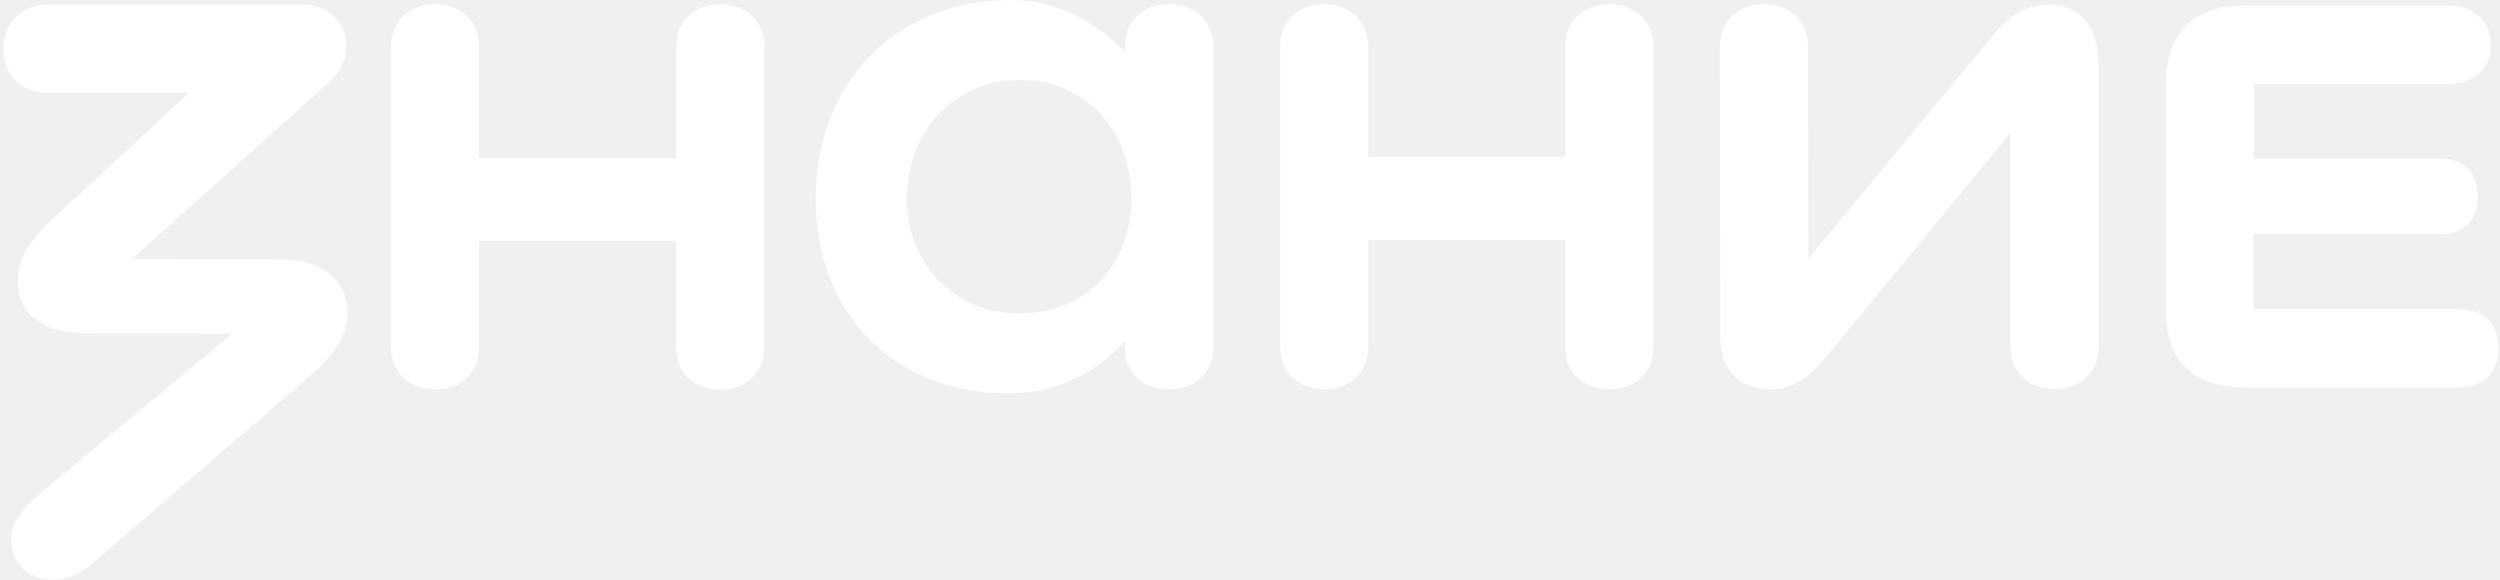
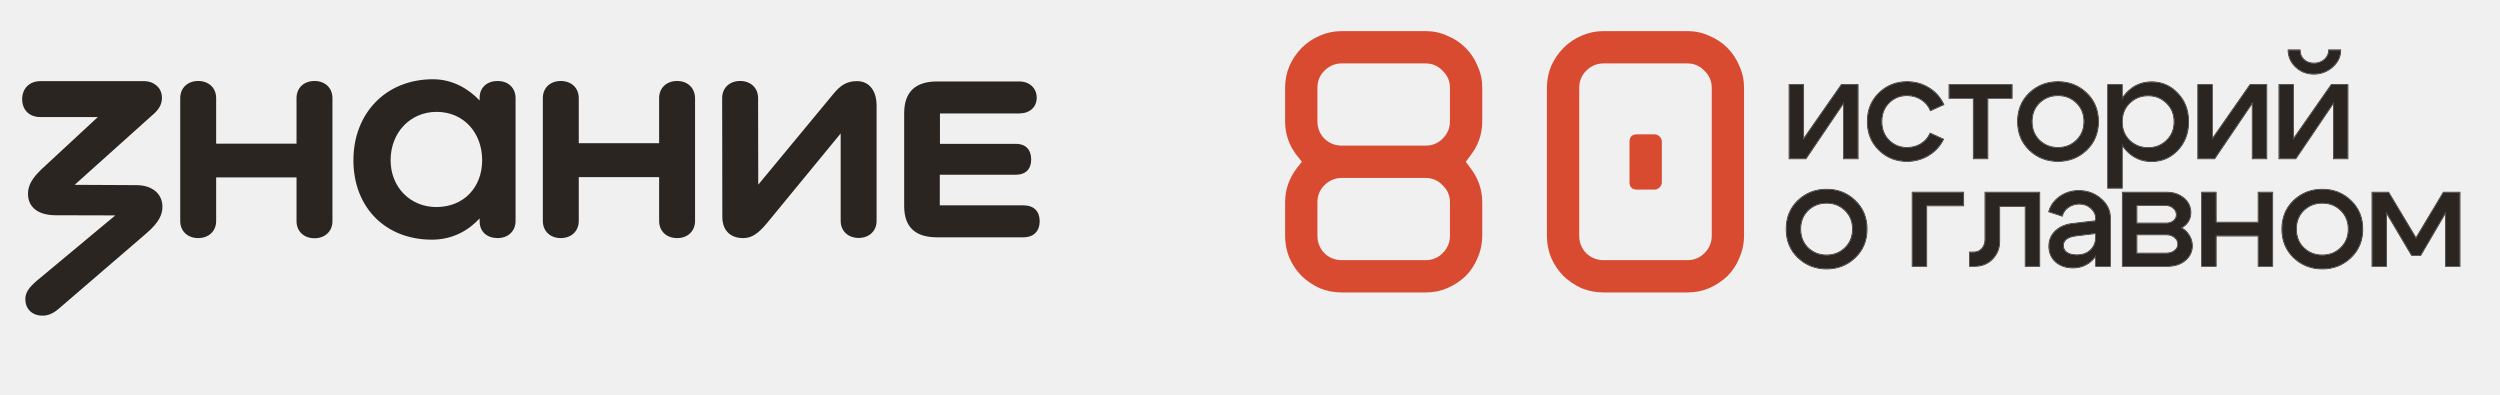
- <svg xmlns="http://www.w3.org/2000/svg" xml:space="preserve" width="647" height="150" viewBox="0 0 647 150" preserveAspectRatio="xMidYMid meet">
-   <style>
-     .st0 { fill: #fff; }
-   </style>
-   <path d="M73.5 67.2 34.2 67l49.4-44.3.6-.5c3.8-3.4 5.4-6.6 5.4-10.4 0-2-.5-3.9-1.5-5.6-2-3-5.4-4.9-9.6-5h-66C5.4 1.2.9 6 .9 12.6.9 19.5 5.4 24 12.5 24h36.4L13.3 57C7 63 4.6 67.5 4.6 72.7c0 8.7 6.7 13.6 17.5 13.6l37.9.1-49.5 41.2c-5.1 4.3-7.6 7.7-7.6 11.9 0 6 4 10.3 10.4 10.5 3.2.2 6.9-1 10.6-4.2l55.8-48c8.4-7.2 10.2-12.2 10.2-17 0-7.9-6.3-13.6-16.4-13.6zM530.6 1.2c-6.5 0-10.6 2.8-15 8.2L468 66.9l-.1-54.9c0-6.7-4.9-10.9-11.4-10.9S445.1 5.3 445.1 12l.1 75.2c0 9.7 6.1 13.6 13.1 13.6 5.5 0 9.5-2.6 15.4-9.7l46.6-56.7v55.4c0 6.7 4.9 10.9 11.4 10.9s11.4-4.2 11.4-10.9v-73c0-9.5-4.6-15.6-12.5-15.6zM636.1 80h-52.9V60.6h48.2c6.5 0 9.8-3.8 9.8-9.7S638 41 631.5 41h-48.2V21.7h50.3c6.6 0 11.1-3.9 11.1-10 0-6-4.5-10.3-11.1-10.3h-52.2c-13.3 0-20.8 6.4-20.8 20.1v59c0 13.7 7.5 19.8 20.8 19.8h54.8c7 0 10.4-4.3 10.4-10.3-.1-6.1-3.5-10-10.5-10zM302.6 1.1c-6.5 0-11.4 4-11.4 10.6v1.8C284.5 6.4 274.4 0 261.6 0c-30.1 0-50.5 21.8-50.5 51.4 0 30 20.4 50.4 49.8 50.4 13.6 0 23.7-6.3 30.3-13.5v1.9c0 6.7 4.9 10.6 11.4 10.6S314 96.6 314 89.9v-78c-.1-6.8-5-10.8-11.4-10.8zm-38.9 80c-16.5 0-29-12.6-29-29.7 0-17.5 12.4-30.7 29.2-30.7 17.1 0 28.9 13.2 28.9 30.7 0 17.1-11.6 29.7-29.1 29.7zM186.4 1.1C179.9 1.1 175 5.3 175 12v28.9h-51V12c0-6.7-4.9-10.9-11.4-10.9S101.2 5.3 101.2 12v77.9c0 6.7 4.9 10.9 11.4 10.9S124 96.6 124 89.9V62.3h51V90c0 6.7 4.9 10.9 11.4 10.9s11.4-4.2 11.4-10.9V12c0-6.7-4.9-10.9-11.4-10.9zM416.5 1.1c-6.5 0-11.4 4.2-11.4 10.9v28.6h-51V12c0-6.7-4.9-10.9-11.4-10.9S331.3 5.3 331.3 12v77.9c0 6.7 4.9 10.9 11.4 10.9s11.4-4.2 11.4-10.9V62.1h51v27.8c0 6.7 4.9 10.9 11.4 10.9s11.4-4.2 11.4-10.9V12c-.1-6.7-4.9-10.9-11.4-10.9z" class="st0" />
+ <svg xmlns="http://www.w3.org/2000/svg" width="1325" height="209" viewBox="0 0 1325 209" fill="none">
+   <g clip-path="url(#clip0_156_134)">
+     <path d="M72.385 98.125L39.562 97.958L80.821 60.959L81.322 60.541C84.496 57.702 85.832 55.029 85.832 51.855C85.832 50.185 85.415 48.598 84.579 47.178C82.909 44.673 80.069 43.086 76.561 43.002H21.438C15.508 43.002 11.75 47.011 11.75 52.523C11.75 58.286 15.508 62.045 21.438 62.045H51.84L22.107 89.606C16.845 94.618 14.84 98.376 14.84 102.719C14.84 109.985 20.436 114.078 29.456 114.078L61.11 114.161L19.768 148.572C15.508 152.163 13.42 155.003 13.42 158.51C13.42 163.522 16.761 167.113 22.107 167.28C24.779 167.447 27.869 166.445 30.96 163.772L77.564 123.683C84.579 117.669 86.083 113.493 86.083 109.484C86.083 102.886 80.821 98.125 72.385 98.125ZM454.155 43.002C448.727 43.002 445.302 45.341 441.627 49.851L401.872 97.875L401.788 52.022C401.788 46.427 397.696 42.919 392.267 42.919C386.838 42.919 382.746 46.427 382.746 52.022L382.829 114.829C382.829 122.931 387.924 126.188 393.77 126.188C398.364 126.188 401.705 124.017 406.633 118.087L445.553 70.731V117.001C445.553 122.597 449.645 126.105 455.074 126.105C460.503 126.105 464.595 122.597 464.595 117.001V56.031C464.595 48.097 460.753 43.002 454.155 43.002ZM542.269 108.816H498.087V92.613H538.344C543.772 92.613 546.529 89.439 546.529 84.512C546.529 79.584 543.856 76.243 538.427 76.243H498.17V60.124H540.181C545.693 60.124 549.452 56.867 549.452 51.772C549.452 46.761 545.693 43.169 540.181 43.169H496.584C485.475 43.169 479.211 48.515 479.211 59.957V109.234C479.211 120.676 485.475 125.771 496.584 125.771H542.353C548.199 125.771 551.039 122.179 551.039 117.168C550.955 112.073 548.115 108.816 542.269 108.816ZM263.73 42.919C258.301 42.919 254.209 46.26 254.209 51.772V53.275C248.613 47.345 240.177 42 229.487 42C204.347 42 187.309 60.207 187.309 84.929C187.309 109.985 204.347 127.023 228.902 127.023C240.261 127.023 248.696 121.762 254.209 115.748V117.335C254.209 122.931 258.301 126.188 263.73 126.188C269.159 126.188 273.251 122.68 273.251 117.084V51.939C273.168 46.26 269.075 42.919 263.73 42.919ZM231.241 109.735C217.46 109.735 207.02 99.211 207.02 84.929C207.02 70.313 217.376 59.289 231.408 59.289C245.69 59.289 255.545 70.313 255.545 84.929C255.545 99.211 245.857 109.735 231.241 109.735ZM166.68 42.919C161.251 42.919 157.158 46.427 157.158 52.022V76.16H114.563V52.022C114.563 46.427 110.471 42.919 105.042 42.919C99.613 42.919 95.521 46.427 95.521 52.022V117.084C95.521 122.68 99.613 126.188 105.042 126.188C110.471 126.188 114.563 122.68 114.563 117.084V94.033H157.158V117.168C157.158 122.764 161.251 126.272 166.68 126.272C172.108 126.272 176.201 122.764 176.201 117.168V52.022C176.201 46.427 172.108 42.919 166.68 42.919ZM358.859 42.919C353.43 42.919 349.338 46.427 349.338 52.022V75.909H306.743V52.022C306.743 46.427 302.65 42.919 297.221 42.919C291.793 42.919 287.7 46.427 287.7 52.022V117.084C287.7 122.68 291.793 126.188 297.221 126.188C302.65 126.188 306.743 122.68 306.743 117.084V93.866H349.338V117.084C349.338 122.68 353.43 126.188 358.859 126.188C364.288 126.188 368.38 122.68 368.38 117.084V52.022C368.297 46.427 364.288 42.919 358.859 42.919Z" fill="#2B2522" />
+   </g>
+   <mask id="path-2-outside-1_156_134" maskUnits="userSpaceOnUse" x="945.805" y="25.592" width="359" height="118" fill="black">
+     <rect fill="white" x="945.805" y="25.592" width="359" height="118" />
+     <path d="M984.635 84H977.225V54.282L957.101 84H948.365V45H955.775V73.938L975.977 45H984.635V84Z" />
+     <path d="M1001.13 54.438C998.532 57.038 997.232 60.366 997.232 64.422C997.232 68.478 998.532 71.806 1001.13 74.406C1003.73 77.006 1006.93 78.306 1010.73 78.306C1013.43 78.306 1015.87 77.656 1018.06 76.356C1020.29 75.004 1021.96 73.132 1023.05 70.74L1029.91 73.86C1028.15 77.396 1025.55 80.204 1022.11 82.284C1018.68 84.364 1014.89 85.404 1010.73 85.404C1004.9 85.404 999.962 83.428 995.906 79.476C991.85 75.524 989.822 70.506 989.822 64.422C989.822 58.338 991.85 53.32 995.906 49.368C999.962 45.416 1004.9 43.44 1010.73 43.44C1014.99 43.44 1018.84 44.506 1022.27 46.638C1025.75 48.77 1028.35 51.682 1030.07 55.374L1023.21 58.494C1022.11 55.998 1020.45 54.048 1018.21 52.644C1015.98 51.24 1013.48 50.538 1010.73 50.538C1006.93 50.538 1003.73 51.838 1001.13 54.438Z" />
+     <path d="M1066.28 45V51.942H1053.41V84H1046V51.942H1033.13V45H1066.28Z" />
+     <path d="M1080.85 54.438C1078.19 57.038 1076.87 60.366 1076.87 64.422C1076.87 68.478 1078.19 71.806 1080.85 74.406C1083.55 77.006 1086.85 78.306 1090.75 78.306C1094.65 78.306 1097.93 77.006 1100.58 74.406C1103.28 71.806 1104.64 68.478 1104.64 64.422C1104.64 60.366 1103.28 57.038 1100.58 54.438C1097.93 51.838 1094.65 50.538 1090.75 50.538C1086.85 50.538 1083.55 51.838 1080.85 54.438ZM1075.62 79.476C1071.51 75.524 1069.46 70.506 1069.46 64.422C1069.46 58.338 1071.51 53.32 1075.62 49.368C1079.78 45.416 1084.82 43.44 1090.75 43.44C1096.68 43.44 1101.7 45.416 1105.81 49.368C1109.97 53.32 1112.05 58.338 1112.05 64.422C1112.05 70.506 1109.97 75.524 1105.81 79.476C1101.7 83.428 1096.68 85.404 1090.75 85.404C1084.82 85.404 1079.78 83.428 1075.62 79.476Z" />
+     <path d="M1117.24 45H1124.65V99.6H1117.24V45ZM1128.62 54.594C1125.97 57.194 1124.65 60.522 1124.65 64.578C1124.65 68.582 1125.97 71.884 1128.62 74.484C1131.33 77.084 1134.63 78.384 1138.53 78.384C1142.43 78.384 1145.71 77.084 1148.36 74.484C1151.06 71.884 1152.41 68.582 1152.41 64.578C1152.41 60.522 1151.06 57.194 1148.36 54.594C1145.71 51.942 1142.43 50.616 1138.53 50.616C1134.63 50.616 1131.33 51.942 1128.62 54.594ZM1126.91 79.554C1123.32 75.602 1121.53 70.61 1121.53 64.578C1121.53 58.494 1123.32 53.476 1126.91 49.524C1130.55 45.52 1135.02 43.518 1140.32 43.518C1145.78 43.518 1150.39 45.52 1154.13 49.524C1157.93 53.476 1159.82 58.468 1159.82 64.5C1159.82 70.532 1157.93 75.55 1154.13 79.554C1150.39 83.506 1145.78 85.482 1140.32 85.482C1135.02 85.482 1130.55 83.506 1126.91 79.554Z" />
+     <path d="M1201.25 84H1193.84V54.282L1173.71 84H1164.98V45H1172.39V73.938L1192.59 45H1201.25V84Z" />
+     <path d="M1226.32 39.15C1222.58 39.15 1219.41 37.928 1216.81 35.484C1214.21 33.04 1212.88 30.076 1212.83 26.592H1218.91C1218.91 28.62 1219.62 30.31 1221.02 31.662C1222.42 32.962 1224.22 33.612 1226.4 33.612C1228.64 33.612 1230.51 32.936 1232.02 31.584C1233.58 30.18 1234.36 28.516 1234.36 26.592H1240.44C1240.44 29.972 1239.04 32.91 1236.23 35.406C1233.42 37.902 1230.12 39.15 1226.32 39.15ZM1244.26 84H1236.85V54.282L1216.73 84H1207.99V45H1215.4V73.938L1235.61 45H1244.26V84Z" />
+     <path d="M958.193 111.438C955.541 114.038 954.215 117.366 954.215 121.422C954.215 125.478 955.541 128.806 958.193 131.406C960.897 134.006 964.199 135.306 968.099 135.306C971.999 135.306 975.275 134.006 977.927 131.406C980.631 128.806 981.983 125.478 981.983 121.422C981.983 117.366 980.631 114.038 977.927 111.438C975.275 108.838 971.999 107.538 968.099 107.538C964.199 107.538 960.897 108.838 958.193 111.438ZM952.967 136.476C948.859 132.524 946.805 127.506 946.805 121.422C946.805 115.338 948.859 110.32 952.967 106.368C957.127 102.416 962.171 100.44 968.099 100.44C974.027 100.44 979.045 102.416 983.153 106.368C987.313 110.32 989.393 115.338 989.393 121.422C989.393 127.506 987.313 132.524 983.153 136.476C979.045 140.428 974.027 142.404 968.099 142.404C962.171 142.404 957.127 140.428 952.967 136.476Z" />
+     <path d="M1013.6 141V102H1040.59V108.942H1021.01V141H1013.6Z" />
+     <path d="M1045.81 133.746C1047.83 133.746 1049.39 133.096 1050.49 131.796C1051.63 130.496 1052.2 128.858 1052.2 126.882V102H1080.91V141H1073.5V109.254H1059.69V127.974C1059.69 131.51 1058.47 134.578 1056.02 137.178C1053.58 139.726 1050.43 141 1046.59 141H1044.01V133.746H1045.81Z" />
+     <path d="M1110.85 123.606L1100.55 124.854C1095.82 125.426 1093.45 127.194 1093.45 130.158C1093.45 131.718 1094.1 132.966 1095.4 133.902C1096.7 134.786 1098.47 135.228 1100.71 135.228C1103.78 135.228 1106.22 134.344 1108.04 132.576C1109.91 130.808 1110.85 128.468 1110.85 125.556H1113.66C1113.66 130.236 1112.23 134.136 1109.37 137.256C1106.51 140.324 1102.94 141.858 1098.68 141.858C1094.99 141.858 1091.95 140.818 1089.55 138.738C1087.21 136.606 1086.04 133.876 1086.04 130.548C1086.04 127.272 1087.19 124.568 1089.48 122.436C1091.76 120.252 1094.88 118.952 1098.84 118.536L1110.85 117.132V115.884C1110.85 113.752 1109.99 111.906 1108.27 110.346C1106.56 108.786 1104.5 108.006 1102.11 108.006C1099.88 108.006 1097.9 108.604 1096.18 109.8C1094.47 110.996 1093.38 112.53 1092.91 114.402L1085.97 112.14C1086.95 108.864 1088.9 106.212 1091.82 104.184C1094.73 102.156 1098.03 101.142 1101.72 101.142C1106.25 101.142 1110.15 102.546 1113.42 105.354C1116.7 108.162 1118.34 111.49 1118.34 115.338V141H1110.85V123.606Z" />
+     <path d="M1147.45 108.708H1132.4V118.38H1148.07C1149.63 118.38 1150.93 117.964 1151.97 117.132C1153.07 116.248 1153.61 115.156 1153.61 113.856C1153.61 112.348 1153.01 111.126 1151.82 110.19C1150.67 109.202 1149.22 108.708 1147.45 108.708ZM1148.23 124.308H1132.4V134.292H1148.23C1150 134.292 1151.45 133.824 1152.6 132.888C1153.79 131.952 1154.39 130.808 1154.39 129.456C1154.39 127.948 1153.79 126.726 1152.6 125.79C1151.45 124.802 1150 124.308 1148.23 124.308ZM1149.01 141H1124.99V102H1148.23C1151.87 102 1154.91 103.014 1157.36 105.042C1159.8 107.07 1161.02 109.644 1161.02 112.764C1161.02 114.48 1160.55 116.066 1159.62 117.522C1158.73 118.926 1157.49 119.992 1155.87 120.72C1157.69 121.656 1159.12 122.982 1160.16 124.698C1161.26 126.362 1161.8 128.234 1161.8 130.314C1161.8 133.33 1160.58 135.878 1158.14 137.958C1155.69 139.986 1152.65 141 1149.01 141Z" />
+     <path d="M1167.01 141V102H1174.42V117.912H1196.97V102H1204.38V141H1196.97V124.932H1174.42V141H1167.01Z" />
+     <path d="M1220.93 111.438C1218.27 114.038 1216.95 117.366 1216.95 121.422C1216.95 125.478 1218.27 128.806 1220.93 131.406C1223.63 134.006 1226.93 135.306 1230.83 135.306C1234.73 135.306 1238.01 134.006 1240.66 131.406C1243.36 128.806 1244.72 125.478 1244.72 121.422C1244.72 117.366 1243.36 114.038 1240.66 111.438C1238.01 108.838 1234.73 107.538 1230.83 107.538C1226.93 107.538 1223.63 108.838 1220.93 111.438ZM1215.7 136.476C1211.59 132.524 1209.54 127.506 1209.54 121.422C1209.54 115.338 1211.59 110.32 1215.7 106.368C1219.86 102.416 1224.9 100.44 1230.83 100.44C1236.76 100.44 1241.78 102.416 1245.89 106.368C1250.05 110.32 1252.13 115.338 1252.13 121.422C1252.13 127.506 1250.05 132.524 1245.89 136.476C1241.78 140.428 1236.76 142.404 1230.83 142.404C1224.9 142.404 1219.86 140.428 1215.7 136.476Z" />
+     <path d="M1257.31 141V102H1265.89L1280.48 126.336L1295.07 102H1303.65V141H1296.24V112.452L1282.9 135.228H1278.22L1264.72 112.452V141H1257.31Z" />
+   </mask>
+   <path d="M984.635 84H977.225V54.282L957.101 84H948.365V45H955.775V73.938L975.977 45H984.635V84Z" fill="#2B2522" />
+   <path d="M1001.13 54.438C998.532 57.038 997.232 60.366 997.232 64.422C997.232 68.478 998.532 71.806 1001.13 74.406C1003.73 77.006 1006.93 78.306 1010.73 78.306C1013.43 78.306 1015.87 77.656 1018.06 76.356C1020.29 75.004 1021.96 73.132 1023.05 70.74L1029.91 73.86C1028.15 77.396 1025.55 80.204 1022.11 82.284C1018.68 84.364 1014.89 85.404 1010.73 85.404C1004.9 85.404 999.962 83.428 995.906 79.476C991.85 75.524 989.822 70.506 989.822 64.422C989.822 58.338 991.85 53.32 995.906 49.368C999.962 45.416 1004.9 43.44 1010.73 43.44C1014.99 43.44 1018.84 44.506 1022.27 46.638C1025.75 48.77 1028.35 51.682 1030.07 55.374L1023.21 58.494C1022.11 55.998 1020.45 54.048 1018.21 52.644C1015.98 51.24 1013.48 50.538 1010.73 50.538C1006.93 50.538 1003.73 51.838 1001.13 54.438Z" fill="#2B2522" />
+   <path d="M1066.28 45V51.942H1053.41V84H1046V51.942H1033.13V45H1066.28Z" fill="#2B2522" />
+   <path d="M1080.85 54.438C1078.19 57.038 1076.87 60.366 1076.87 64.422C1076.87 68.478 1078.19 71.806 1080.85 74.406C1083.55 77.006 1086.85 78.306 1090.75 78.306C1094.65 78.306 1097.93 77.006 1100.58 74.406C1103.28 71.806 1104.64 68.478 1104.64 64.422C1104.64 60.366 1103.28 57.038 1100.58 54.438C1097.93 51.838 1094.65 50.538 1090.75 50.538C1086.85 50.538 1083.55 51.838 1080.85 54.438ZM1075.62 79.476C1071.51 75.524 1069.46 70.506 1069.46 64.422C1069.46 58.338 1071.51 53.32 1075.62 49.368C1079.78 45.416 1084.82 43.44 1090.75 43.44C1096.68 43.44 1101.7 45.416 1105.81 49.368C1109.97 53.32 1112.05 58.338 1112.05 64.422C1112.05 70.506 1109.97 75.524 1105.81 79.476C1101.7 83.428 1096.68 85.404 1090.75 85.404C1084.82 85.404 1079.78 83.428 1075.62 79.476Z" fill="#2B2522" />
+   <path d="M1117.24 45H1124.65V99.6H1117.24V45ZM1128.62 54.594C1125.97 57.194 1124.65 60.522 1124.65 64.578C1124.65 68.582 1125.97 71.884 1128.62 74.484C1131.33 77.084 1134.63 78.384 1138.53 78.384C1142.43 78.384 1145.71 77.084 1148.36 74.484C1151.06 71.884 1152.41 68.582 1152.41 64.578C1152.41 60.522 1151.06 57.194 1148.36 54.594C1145.71 51.942 1142.43 50.616 1138.53 50.616C1134.63 50.616 1131.33 51.942 1128.62 54.594ZM1126.91 79.554C1123.32 75.602 1121.53 70.61 1121.53 64.578C1121.53 58.494 1123.32 53.476 1126.91 49.524C1130.55 45.52 1135.02 43.518 1140.32 43.518C1145.78 43.518 1150.39 45.52 1154.13 49.524C1157.93 53.476 1159.82 58.468 1159.82 64.5C1159.82 70.532 1157.93 75.55 1154.13 79.554C1150.39 83.506 1145.78 85.482 1140.32 85.482C1135.02 85.482 1130.55 83.506 1126.91 79.554Z" fill="#2B2522" />
+   <path d="M1201.25 84H1193.84V54.282L1173.71 84H1164.98V45H1172.39V73.938L1192.59 45H1201.25V84Z" fill="#2B2522" />
+   <path d="M1226.32 39.15C1222.58 39.15 1219.41 37.928 1216.81 35.484C1214.21 33.04 1212.88 30.076 1212.83 26.592H1218.91C1218.91 28.62 1219.62 30.31 1221.02 31.662C1222.42 32.962 1224.22 33.612 1226.4 33.612C1228.64 33.612 1230.51 32.936 1232.02 31.584C1233.58 30.18 1234.36 28.516 1234.36 26.592H1240.44C1240.44 29.972 1239.04 32.91 1236.23 35.406C1233.42 37.902 1230.12 39.15 1226.32 39.15ZM1244.26 84H1236.85V54.282L1216.73 84H1207.99V45H1215.4V73.938L1235.61 45H1244.26V84Z" fill="#2B2522" />
+   <path d="M958.193 111.438C955.541 114.038 954.215 117.366 954.215 121.422C954.215 125.478 955.541 128.806 958.193 131.406C960.897 134.006 964.199 135.306 968.099 135.306C971.999 135.306 975.275 134.006 977.927 131.406C980.631 128.806 981.983 125.478 981.983 121.422C981.983 117.366 980.631 114.038 977.927 111.438C975.275 108.838 971.999 107.538 968.099 107.538C964.199 107.538 960.897 108.838 958.193 111.438ZM952.967 136.476C948.859 132.524 946.805 127.506 946.805 121.422C946.805 115.338 948.859 110.32 952.967 106.368C957.127 102.416 962.171 100.44 968.099 100.44C974.027 100.44 979.045 102.416 983.153 106.368C987.313 110.32 989.393 115.338 989.393 121.422C989.393 127.506 987.313 132.524 983.153 136.476C979.045 140.428 974.027 142.404 968.099 142.404C962.171 142.404 957.127 140.428 952.967 136.476Z" fill="#2B2522" />
+   <path d="M1013.6 141V102H1040.59V108.942H1021.01V141H1013.6Z" fill="#2B2522" />
+   <path d="M1045.81 133.746C1047.83 133.746 1049.39 133.096 1050.49 131.796C1051.63 130.496 1052.2 128.858 1052.2 126.882V102H1080.91V141H1073.5V109.254H1059.69V127.974C1059.69 131.51 1058.47 134.578 1056.02 137.178C1053.58 139.726 1050.43 141 1046.59 141H1044.01V133.746H1045.81Z" fill="#2B2522" />
+   <path d="M1110.85 123.606L1100.55 124.854C1095.82 125.426 1093.45 127.194 1093.45 130.158C1093.45 131.718 1094.1 132.966 1095.4 133.902C1096.7 134.786 1098.47 135.228 1100.71 135.228C1103.78 135.228 1106.22 134.344 1108.04 132.576C1109.91 130.808 1110.85 128.468 1110.85 125.556H1113.66C1113.66 130.236 1112.23 134.136 1109.37 137.256C1106.51 140.324 1102.94 141.858 1098.68 141.858C1094.99 141.858 1091.95 140.818 1089.55 138.738C1087.21 136.606 1086.04 133.876 1086.04 130.548C1086.04 127.272 1087.19 124.568 1089.48 122.436C1091.76 120.252 1094.88 118.952 1098.84 118.536L1110.85 117.132V115.884C1110.85 113.752 1109.99 111.906 1108.27 110.346C1106.56 108.786 1104.5 108.006 1102.11 108.006C1099.88 108.006 1097.9 108.604 1096.18 109.8C1094.47 110.996 1093.38 112.53 1092.91 114.402L1085.97 112.14C1086.95 108.864 1088.9 106.212 1091.82 104.184C1094.73 102.156 1098.03 101.142 1101.72 101.142C1106.25 101.142 1110.15 102.546 1113.42 105.354C1116.7 108.162 1118.34 111.49 1118.34 115.338V141H1110.85V123.606Z" fill="#2B2522" />
+   <path d="M1147.45 108.708H1132.4V118.38H1148.07C1149.63 118.38 1150.93 117.964 1151.97 117.132C1153.07 116.248 1153.61 115.156 1153.61 113.856C1153.61 112.348 1153.01 111.126 1151.82 110.19C1150.67 109.202 1149.22 108.708 1147.45 108.708ZM1148.23 124.308H1132.4V134.292H1148.23C1150 134.292 1151.45 133.824 1152.6 132.888C1153.79 131.952 1154.39 130.808 1154.39 129.456C1154.39 127.948 1153.79 126.726 1152.6 125.79C1151.45 124.802 1150 124.308 1148.23 124.308ZM1149.01 141H1124.99V102H1148.23C1151.87 102 1154.91 103.014 1157.36 105.042C1159.8 107.07 1161.02 109.644 1161.02 112.764C1161.02 114.48 1160.55 116.066 1159.62 117.522C1158.73 118.926 1157.49 119.992 1155.87 120.72C1157.69 121.656 1159.12 122.982 1160.16 124.698C1161.26 126.362 1161.8 128.234 1161.8 130.314C1161.8 133.33 1160.58 135.878 1158.14 137.958C1155.69 139.986 1152.65 141 1149.01 141Z" fill="#2B2522" />
+   <path d="M1167.01 141V102H1174.42V117.912H1196.97V102H1204.38V141H1196.97V124.932H1174.42V141H1167.01Z" fill="#2B2522" />
+   <path d="M1220.93 111.438C1218.27 114.038 1216.95 117.366 1216.95 121.422C1216.95 125.478 1218.27 128.806 1220.93 131.406C1223.63 134.006 1226.93 135.306 1230.83 135.306C1234.73 135.306 1238.01 134.006 1240.66 131.406C1243.36 128.806 1244.72 125.478 1244.72 121.422C1244.72 117.366 1243.36 114.038 1240.66 111.438C1238.01 108.838 1234.73 107.538 1230.83 107.538C1226.93 107.538 1223.63 108.838 1220.93 111.438ZM1215.7 136.476C1211.59 132.524 1209.54 127.506 1209.54 121.422C1209.54 115.338 1211.59 110.32 1215.7 106.368C1219.86 102.416 1224.9 100.44 1230.83 100.44C1236.76 100.44 1241.78 102.416 1245.89 106.368C1250.05 110.32 1252.13 115.338 1252.13 121.422C1252.13 127.506 1250.05 132.524 1245.89 136.476C1241.78 140.428 1236.76 142.404 1230.83 142.404C1224.9 142.404 1219.86 140.428 1215.7 136.476Z" fill="#2B2522" />
+   <path d="M1257.31 141V102H1265.89L1280.48 126.336L1295.07 102H1303.65V141H1296.24V112.452L1282.9 135.228H1278.22L1264.72 112.452V141H1257.31Z" fill="#2B2522" />
+   <path d="M984.635 84H977.225V54.282L957.101 84H948.365V45H955.775V73.938L975.977 45H984.635V84Z" stroke="#2B2522" stroke-width="0.72" mask="url(#path-2-outside-1_156_134)" />
+   <path d="M1001.13 54.438C998.532 57.038 997.232 60.366 997.232 64.422C997.232 68.478 998.532 71.806 1001.13 74.406C1003.73 77.006 1006.93 78.306 1010.73 78.306C1013.43 78.306 1015.87 77.656 1018.06 76.356C1020.29 75.004 1021.96 73.132 1023.05 70.74L1029.91 73.86C1028.15 77.396 1025.55 80.204 1022.11 82.284C1018.68 84.364 1014.89 85.404 1010.73 85.404C1004.9 85.404 999.962 83.428 995.906 79.476C991.85 75.524 989.822 70.506 989.822 64.422C989.822 58.338 991.85 53.32 995.906 49.368C999.962 45.416 1004.9 43.44 1010.73 43.44C1014.99 43.44 1018.84 44.506 1022.27 46.638C1025.75 48.77 1028.35 51.682 1030.07 55.374L1023.21 58.494C1022.11 55.998 1020.45 54.048 1018.21 52.644C1015.98 51.24 1013.48 50.538 1010.73 50.538C1006.93 50.538 1003.73 51.838 1001.13 54.438Z" stroke="#2B2522" stroke-width="0.72" mask="url(#path-2-outside-1_156_134)" />
+   <path d="M1066.28 45V51.942H1053.41V84H1046V51.942H1033.13V45H1066.28Z" stroke="#2B2522" stroke-width="0.72" mask="url(#path-2-outside-1_156_134)" />
+   <path d="M1080.85 54.438C1078.19 57.038 1076.87 60.366 1076.87 64.422C1076.87 68.478 1078.19 71.806 1080.85 74.406C1083.55 77.006 1086.85 78.306 1090.75 78.306C1094.65 78.306 1097.93 77.006 1100.58 74.406C1103.28 71.806 1104.64 68.478 1104.64 64.422C1104.64 60.366 1103.28 57.038 1100.58 54.438C1097.93 51.838 1094.65 50.538 1090.75 50.538C1086.85 50.538 1083.55 51.838 1080.85 54.438ZM1075.62 79.476C1071.51 75.524 1069.46 70.506 1069.46 64.422C1069.46 58.338 1071.51 53.32 1075.62 49.368C1079.78 45.416 1084.82 43.44 1090.75 43.44C1096.68 43.44 1101.7 45.416 1105.81 49.368C1109.97 53.32 1112.05 58.338 1112.05 64.422C1112.05 70.506 1109.97 75.524 1105.81 79.476C1101.7 83.428 1096.68 85.404 1090.75 85.404C1084.82 85.404 1079.78 83.428 1075.62 79.476Z" stroke="#2B2522" stroke-width="0.72" mask="url(#path-2-outside-1_156_134)" />
+   <path d="M1117.24 45H1124.65V99.6H1117.24V45ZM1128.62 54.594C1125.97 57.194 1124.65 60.522 1124.65 64.578C1124.65 68.582 1125.97 71.884 1128.62 74.484C1131.33 77.084 1134.63 78.384 1138.53 78.384C1142.43 78.384 1145.71 77.084 1148.36 74.484C1151.06 71.884 1152.41 68.582 1152.41 64.578C1152.41 60.522 1151.06 57.194 1148.36 54.594C1145.71 51.942 1142.43 50.616 1138.53 50.616C1134.63 50.616 1131.33 51.942 1128.62 54.594ZM1126.91 79.554C1123.32 75.602 1121.53 70.61 1121.53 64.578C1121.53 58.494 1123.32 53.476 1126.91 49.524C1130.55 45.52 1135.02 43.518 1140.32 43.518C1145.78 43.518 1150.39 45.52 1154.13 49.524C1157.93 53.476 1159.82 58.468 1159.82 64.5C1159.82 70.532 1157.93 75.55 1154.13 79.554C1150.39 83.506 1145.78 85.482 1140.32 85.482C1135.02 85.482 1130.55 83.506 1126.91 79.554Z" stroke="#2B2522" stroke-width="0.72" mask="url(#path-2-outside-1_156_134)" />
+   <path d="M1201.25 84H1193.84V54.282L1173.71 84H1164.98V45H1172.39V73.938L1192.59 45H1201.25V84Z" stroke="#2B2522" stroke-width="0.72" mask="url(#path-2-outside-1_156_134)" />
+   <path d="M1226.32 39.15C1222.58 39.15 1219.41 37.928 1216.81 35.484C1214.21 33.04 1212.88 30.076 1212.83 26.592H1218.91C1218.91 28.62 1219.62 30.31 1221.02 31.662C1222.42 32.962 1224.22 33.612 1226.4 33.612C1228.64 33.612 1230.51 32.936 1232.02 31.584C1233.58 30.18 1234.36 28.516 1234.36 26.592H1240.44C1240.44 29.972 1239.04 32.91 1236.23 35.406C1233.42 37.902 1230.12 39.15 1226.32 39.15ZM1244.26 84H1236.85V54.282L1216.73 84H1207.99V45H1215.4V73.938L1235.61 45H1244.26V84Z" stroke="#2B2522" stroke-width="0.72" mask="url(#path-2-outside-1_156_134)" />
+   <path d="M958.193 111.438C955.541 114.038 954.215 117.366 954.215 121.422C954.215 125.478 955.541 128.806 958.193 131.406C960.897 134.006 964.199 135.306 968.099 135.306C971.999 135.306 975.275 134.006 977.927 131.406C980.631 128.806 981.983 125.478 981.983 121.422C981.983 117.366 980.631 114.038 977.927 111.438C975.275 108.838 971.999 107.538 968.099 107.538C964.199 107.538 960.897 108.838 958.193 111.438ZM952.967 136.476C948.859 132.524 946.805 127.506 946.805 121.422C946.805 115.338 948.859 110.32 952.967 106.368C957.127 102.416 962.171 100.44 968.099 100.44C974.027 100.44 979.045 102.416 983.153 106.368C987.313 110.32 989.393 115.338 989.393 121.422C989.393 127.506 987.313 132.524 983.153 136.476C979.045 140.428 974.027 142.404 968.099 142.404C962.171 142.404 957.127 140.428 952.967 136.476Z" stroke="#2B2522" stroke-width="0.72" mask="url(#path-2-outside-1_156_134)" />
+   <path d="M1013.6 141V102H1040.59V108.942H1021.01V141H1013.6Z" stroke="#2B2522" stroke-width="0.72" mask="url(#path-2-outside-1_156_134)" />
+   <path d="M1045.81 133.746C1047.83 133.746 1049.39 133.096 1050.49 131.796C1051.63 130.496 1052.2 128.858 1052.2 126.882V102H1080.91V141H1073.5V109.254H1059.69V127.974C1059.69 131.51 1058.47 134.578 1056.02 137.178C1053.58 139.726 1050.43 141 1046.59 141H1044.01V133.746H1045.81Z" stroke="#2B2522" stroke-width="0.72" mask="url(#path-2-outside-1_156_134)" />
+   <path d="M1110.85 123.606L1100.55 124.854C1095.82 125.426 1093.45 127.194 1093.45 130.158C1093.45 131.718 1094.1 132.966 1095.4 133.902C1096.7 134.786 1098.47 135.228 1100.71 135.228C1103.78 135.228 1106.22 134.344 1108.04 132.576C1109.91 130.808 1110.85 128.468 1110.85 125.556H1113.66C1113.66 130.236 1112.23 134.136 1109.37 137.256C1106.51 140.324 1102.94 141.858 1098.68 141.858C1094.99 141.858 1091.95 140.818 1089.55 138.738C1087.21 136.606 1086.04 133.876 1086.04 130.548C1086.04 127.272 1087.19 124.568 1089.48 122.436C1091.76 120.252 1094.88 118.952 1098.84 118.536L1110.85 117.132V115.884C1110.85 113.752 1109.99 111.906 1108.27 110.346C1106.56 108.786 1104.5 108.006 1102.11 108.006C1099.88 108.006 1097.9 108.604 1096.18 109.8C1094.47 110.996 1093.38 112.53 1092.91 114.402L1085.97 112.14C1086.95 108.864 1088.9 106.212 1091.82 104.184C1094.73 102.156 1098.03 101.142 1101.72 101.142C1106.25 101.142 1110.15 102.546 1113.42 105.354C1116.7 108.162 1118.34 111.49 1118.34 115.338V141H1110.85V123.606Z" stroke="#2B2522" stroke-width="0.72" mask="url(#path-2-outside-1_156_134)" />
+   <path d="M1147.45 108.708H1132.4V118.38H1148.07C1149.63 118.38 1150.93 117.964 1151.97 117.132C1153.07 116.248 1153.61 115.156 1153.61 113.856C1153.61 112.348 1153.01 111.126 1151.82 110.19C1150.67 109.202 1149.22 108.708 1147.45 108.708ZM1148.23 124.308H1132.4V134.292H1148.23C1150 134.292 1151.45 133.824 1152.6 132.888C1153.79 131.952 1154.39 130.808 1154.39 129.456C1154.39 127.948 1153.79 126.726 1152.6 125.79C1151.45 124.802 1150 124.308 1148.23 124.308ZM1149.01 141H1124.99V102H1148.23C1151.87 102 1154.91 103.014 1157.36 105.042C1159.8 107.07 1161.02 109.644 1161.02 112.764C1161.02 114.48 1160.55 116.066 1159.62 117.522C1158.73 118.926 1157.49 119.992 1155.87 120.72C1157.69 121.656 1159.12 122.982 1160.16 124.698C1161.26 126.362 1161.8 128.234 1161.8 130.314C1161.8 133.33 1160.58 135.878 1158.14 137.958C1155.69 139.986 1152.65 141 1149.01 141Z" stroke="#2B2522" stroke-width="0.72" mask="url(#path-2-outside-1_156_134)" />
+   <path d="M1167.01 141V102H1174.42V117.912H1196.97V102H1204.38V141H1196.97V124.932H1174.42V141H1167.01Z" stroke="#2B2522" stroke-width="0.72" mask="url(#path-2-outside-1_156_134)" />
+   <path d="M1220.93 111.438C1218.27 114.038 1216.95 117.366 1216.95 121.422C1216.95 125.478 1218.27 128.806 1220.93 131.406C1223.63 134.006 1226.93 135.306 1230.83 135.306C1234.73 135.306 1238.01 134.006 1240.66 131.406C1243.36 128.806 1244.72 125.478 1244.72 121.422C1244.72 117.366 1243.36 114.038 1240.66 111.438C1238.01 108.838 1234.73 107.538 1230.83 107.538C1226.93 107.538 1223.63 108.838 1220.93 111.438ZM1215.7 136.476C1211.59 132.524 1209.54 127.506 1209.54 121.422C1209.54 115.338 1211.59 110.32 1215.7 106.368C1219.86 102.416 1224.9 100.44 1230.83 100.44C1236.76 100.44 1241.78 102.416 1245.89 106.368C1250.05 110.32 1252.13 115.338 1252.13 121.422C1252.13 127.506 1250.05 132.524 1245.89 136.476C1241.78 140.428 1236.76 142.404 1230.83 142.404C1224.9 142.404 1219.86 140.428 1215.7 136.476Z" stroke="#2B2522" stroke-width="0.72" mask="url(#path-2-outside-1_156_134)" />
+   <path d="M1257.31 141V102H1265.89L1280.48 126.336L1295.07 102H1303.65V141H1296.24V112.452L1282.9 135.228H1278.22L1264.72 112.452V141H1257.31Z" stroke="#2B2522" stroke-width="0.72" mask="url(#path-2-outside-1_156_134)" />
+   <path d="M755.54 16.986C759.586 16.986 763.371 17.795 766.887 19.417C770.523 20.9 773.692 22.991 776.391 25.689C779.087 28.386 781.177 31.554 782.66 35.187C784.284 38.705 785.095 42.491 785.095 46.54V64.251C785.095 70.991 783.003 76.999 778.827 82.258L778.828 82.259L776.26 85.743L778.828 89.228C783.001 94.616 785.095 100.624 785.095 107.235V124.946C785.095 128.995 784.284 132.845 782.663 136.492C781.18 140.128 779.089 143.298 776.391 145.996L776.382 146.005C773.684 148.568 770.518 150.655 766.888 152.269L766.879 152.271C763.364 153.758 759.583 154.5 755.54 154.5H711.163C707.12 154.5 703.275 153.759 699.632 152.274L699.621 152.271L699.611 152.266C696.114 150.652 693.017 148.565 690.322 146.005L690.312 145.996C687.614 143.297 685.458 140.128 683.842 136.492L683.838 136.485L683.835 136.478C682.351 132.834 681.609 128.989 681.609 124.946V107.235C681.609 100.62 683.705 94.609 687.883 89.218L687.886 89.215L690.626 85.743L687.886 82.272V82.272C683.703 77.009 681.609 70.996 681.609 64.251V46.54C681.609 42.498 682.351 38.716 683.838 35.201L683.842 35.193C685.458 31.558 687.614 28.388 690.312 25.689C693.009 22.993 696.112 20.901 699.617 19.417C703.264 17.796 707.114 16.986 711.163 16.986H755.54ZM894.296 16.986C898.342 16.986 902.126 17.795 905.643 19.417C909.278 20.9 912.448 22.991 915.146 25.689C917.843 28.386 919.933 31.554 921.416 35.187C923.04 38.705 923.851 42.491 923.851 46.54V124.946C923.851 128.995 923.04 132.845 921.419 136.492C919.936 140.128 917.845 143.298 915.146 145.996L915.138 146.005C912.44 148.568 909.274 150.655 905.644 152.269L905.635 152.271C902.12 153.758 898.339 154.5 894.296 154.5H849.919C845.876 154.5 842.031 153.759 838.388 152.274L838.377 152.271L838.367 152.266C834.87 150.652 831.773 148.565 829.078 146.005L829.068 145.996C826.37 143.297 824.213 140.128 822.598 136.492L822.594 136.485L822.591 136.478C821.107 132.834 820.365 128.989 820.365 124.946V46.54C820.365 42.498 821.107 38.716 822.594 35.201L822.598 35.193C824.213 31.558 826.37 28.388 829.068 25.689C831.765 22.993 834.868 20.901 838.373 19.417C842.02 17.796 845.87 16.986 849.919 16.986H894.296ZM711.163 93.806C707.452 93.806 704.262 95.143 701.567 97.838C699.01 100.395 697.733 103.517 697.733 107.235V124.946C697.733 128.657 699.005 131.845 701.559 134.534L701.812 134.771C704.452 137.177 707.56 138.376 711.163 138.376H755.54C759.258 138.376 762.381 137.1 764.938 134.543C767.632 131.848 768.971 128.657 768.971 124.946V107.235C768.971 103.525 767.633 100.406 764.946 97.847L764.938 97.838L764.93 97.829C762.371 95.142 759.251 93.806 755.54 93.806H711.163ZM849.919 33.11C846.208 33.11 843.018 34.448 840.323 37.143C837.766 39.7 836.489 42.822 836.489 46.54V124.946C836.489 128.657 837.761 131.845 840.314 134.534L840.568 134.771C843.207 137.177 846.316 138.376 849.919 138.376H894.296C898.014 138.376 901.136 137.1 903.693 134.543C906.388 131.848 907.727 128.657 907.727 124.946V46.54C907.726 42.83 906.389 39.71 903.702 37.151L903.693 37.143L903.686 37.134C901.127 34.447 898.006 33.11 894.296 33.11H849.919ZM876.983 71.711C877.788 71.711 878.5 72.036 879.106 72.634C879.866 73.25 880.269 74.046 880.27 74.997V96.689C880.269 97.64 879.866 98.437 879.105 99.053C878.499 99.65 877.788 99.975 876.983 99.975H867.432C866.426 99.975 865.579 99.723 864.988 99.132C864.397 98.541 864.146 97.694 864.146 96.689V74.997C864.146 73.992 864.397 73.146 864.988 72.555C865.579 71.963 866.426 71.711 867.432 71.711H876.983ZM711.163 33.11C707.452 33.11 704.262 34.448 701.567 37.143C699.011 39.7 697.733 42.822 697.733 46.54V64.251C697.733 67.962 699.005 71.15 701.559 73.839L701.812 74.076C704.452 76.483 707.561 77.682 711.163 77.682H755.54C759.258 77.682 762.381 76.404 764.938 73.848C767.632 71.153 768.971 67.962 768.971 64.251V46.54C768.971 42.83 767.633 39.71 764.946 37.151L764.938 37.143L764.93 37.134C762.371 34.447 759.251 33.11 755.54 33.11H711.163Z" fill="#D84B31" stroke="#D84B31" />
+   <defs>
+     <clipPath id="clip0_156_134">
+       <rect width="540.374" height="125.28" fill="white" transform="translate(11 42)" />
+     </clipPath>
+   </defs>
</svg>
